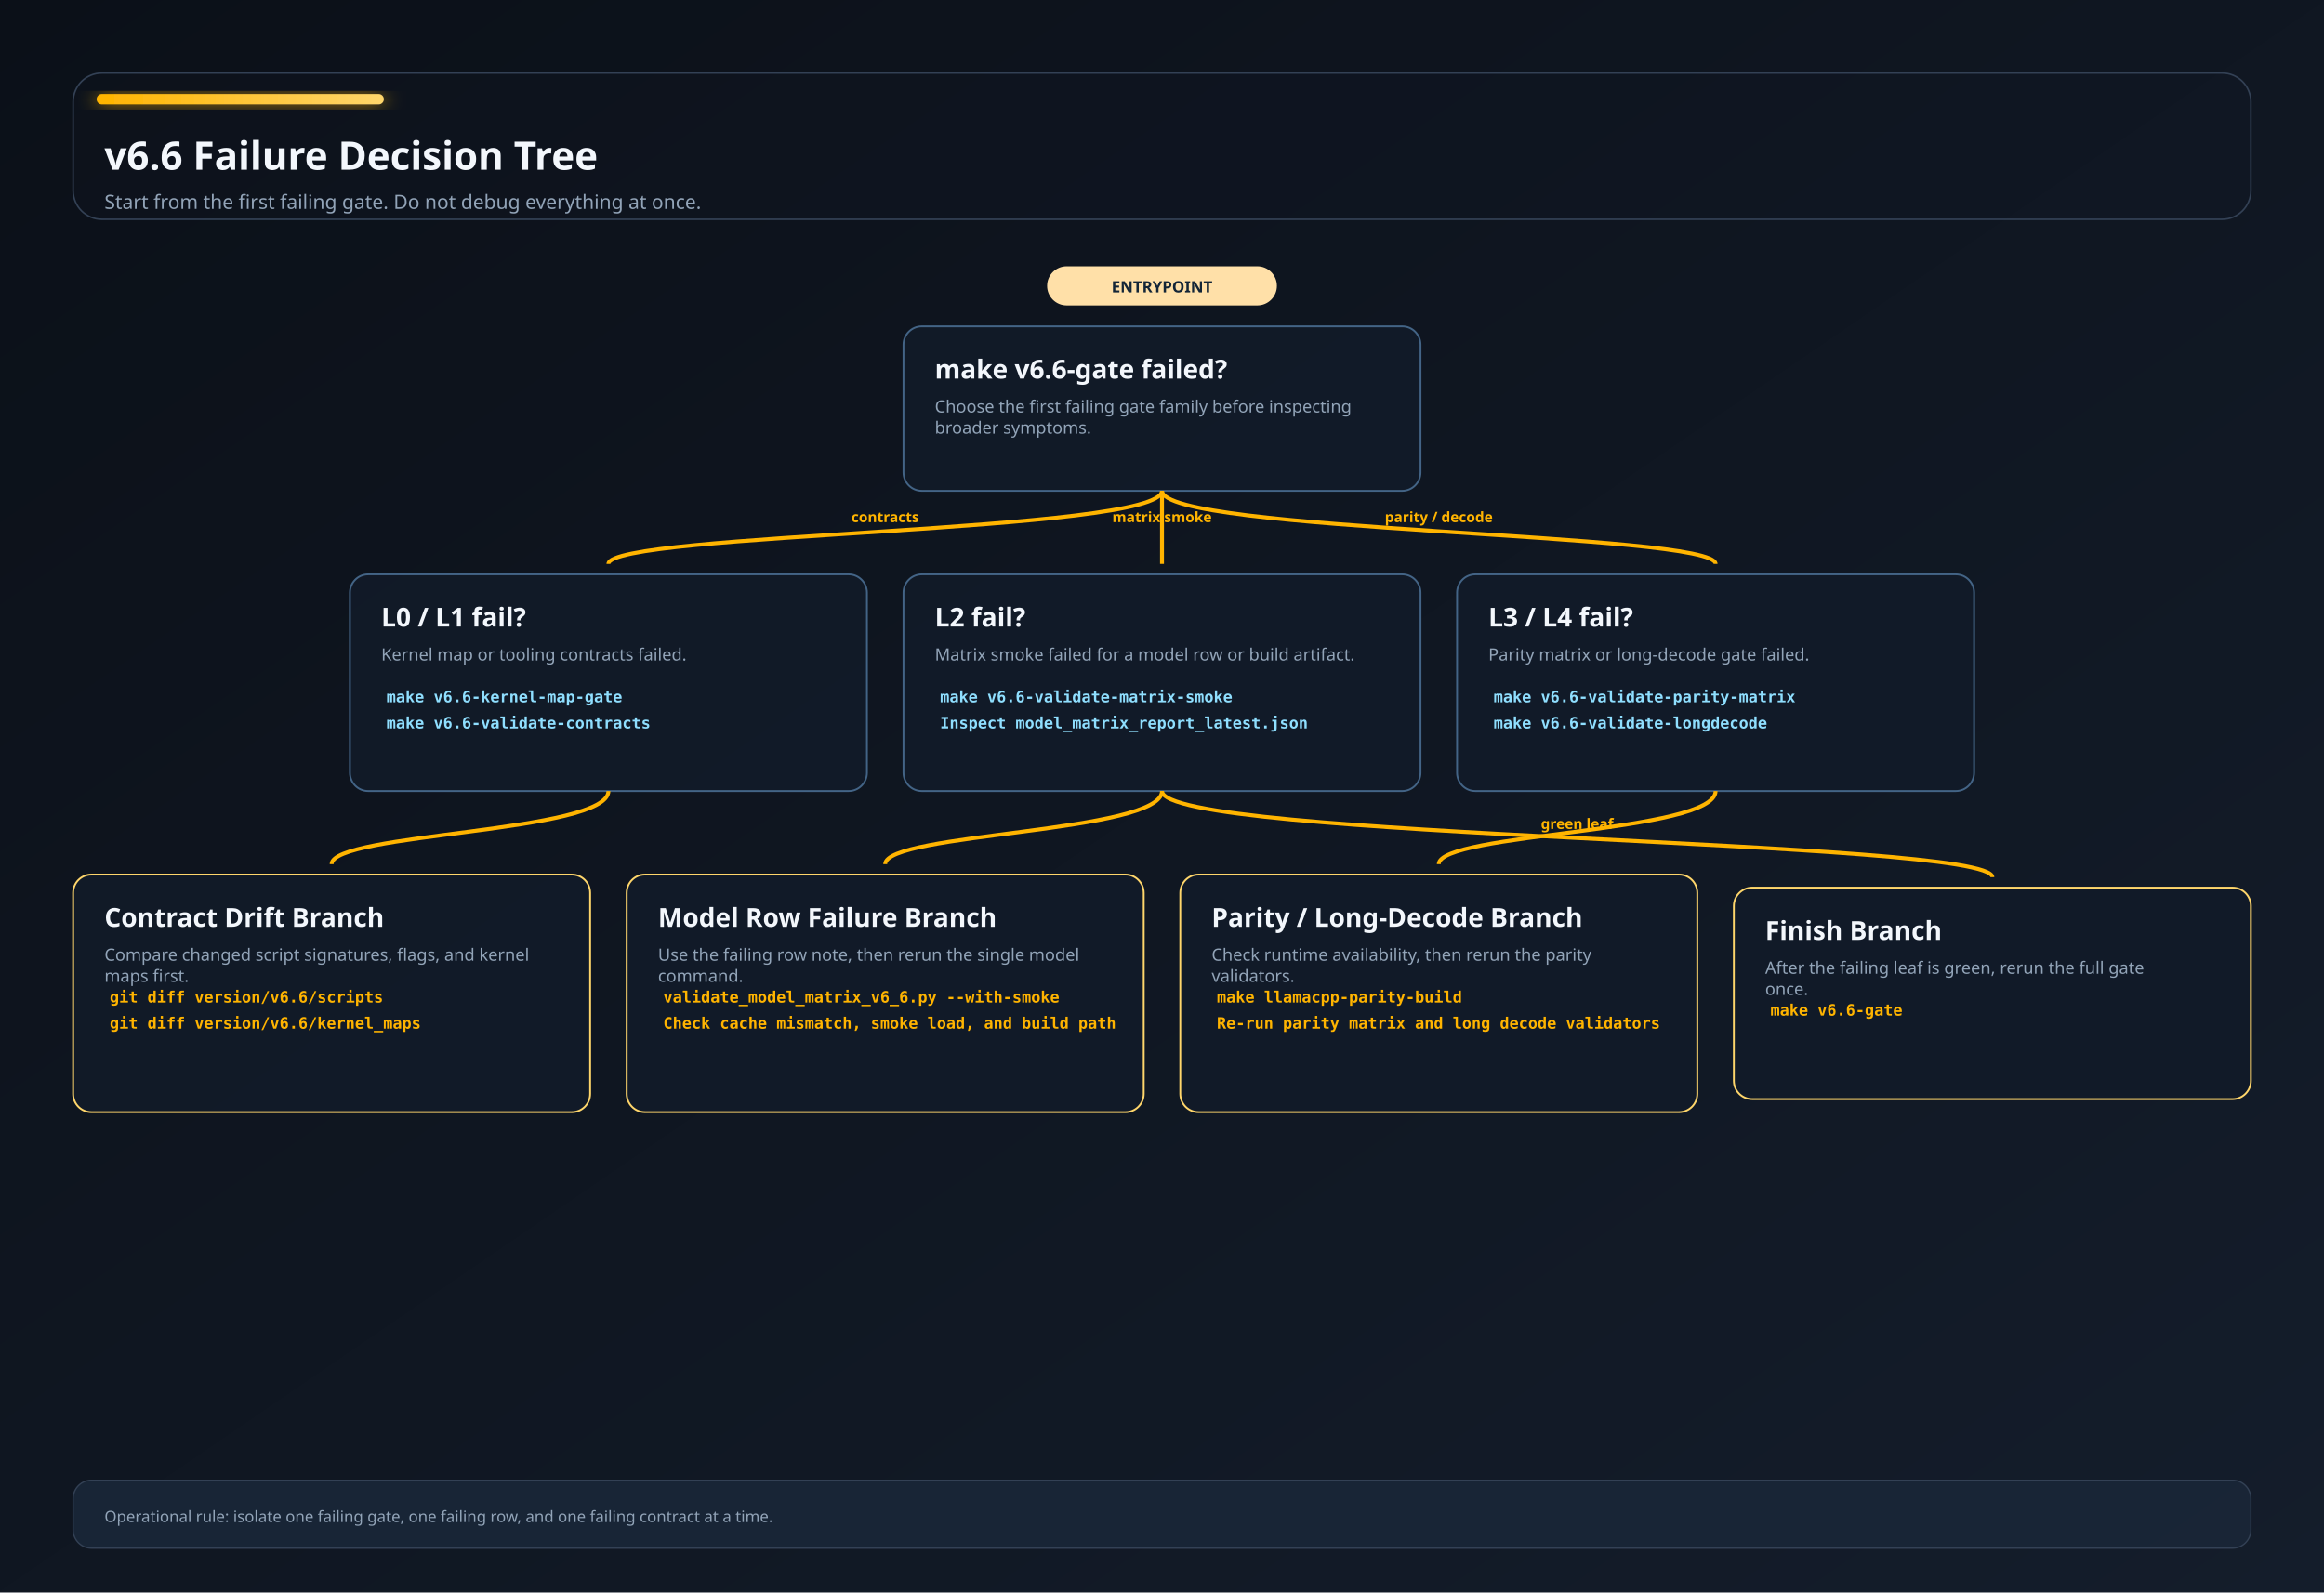
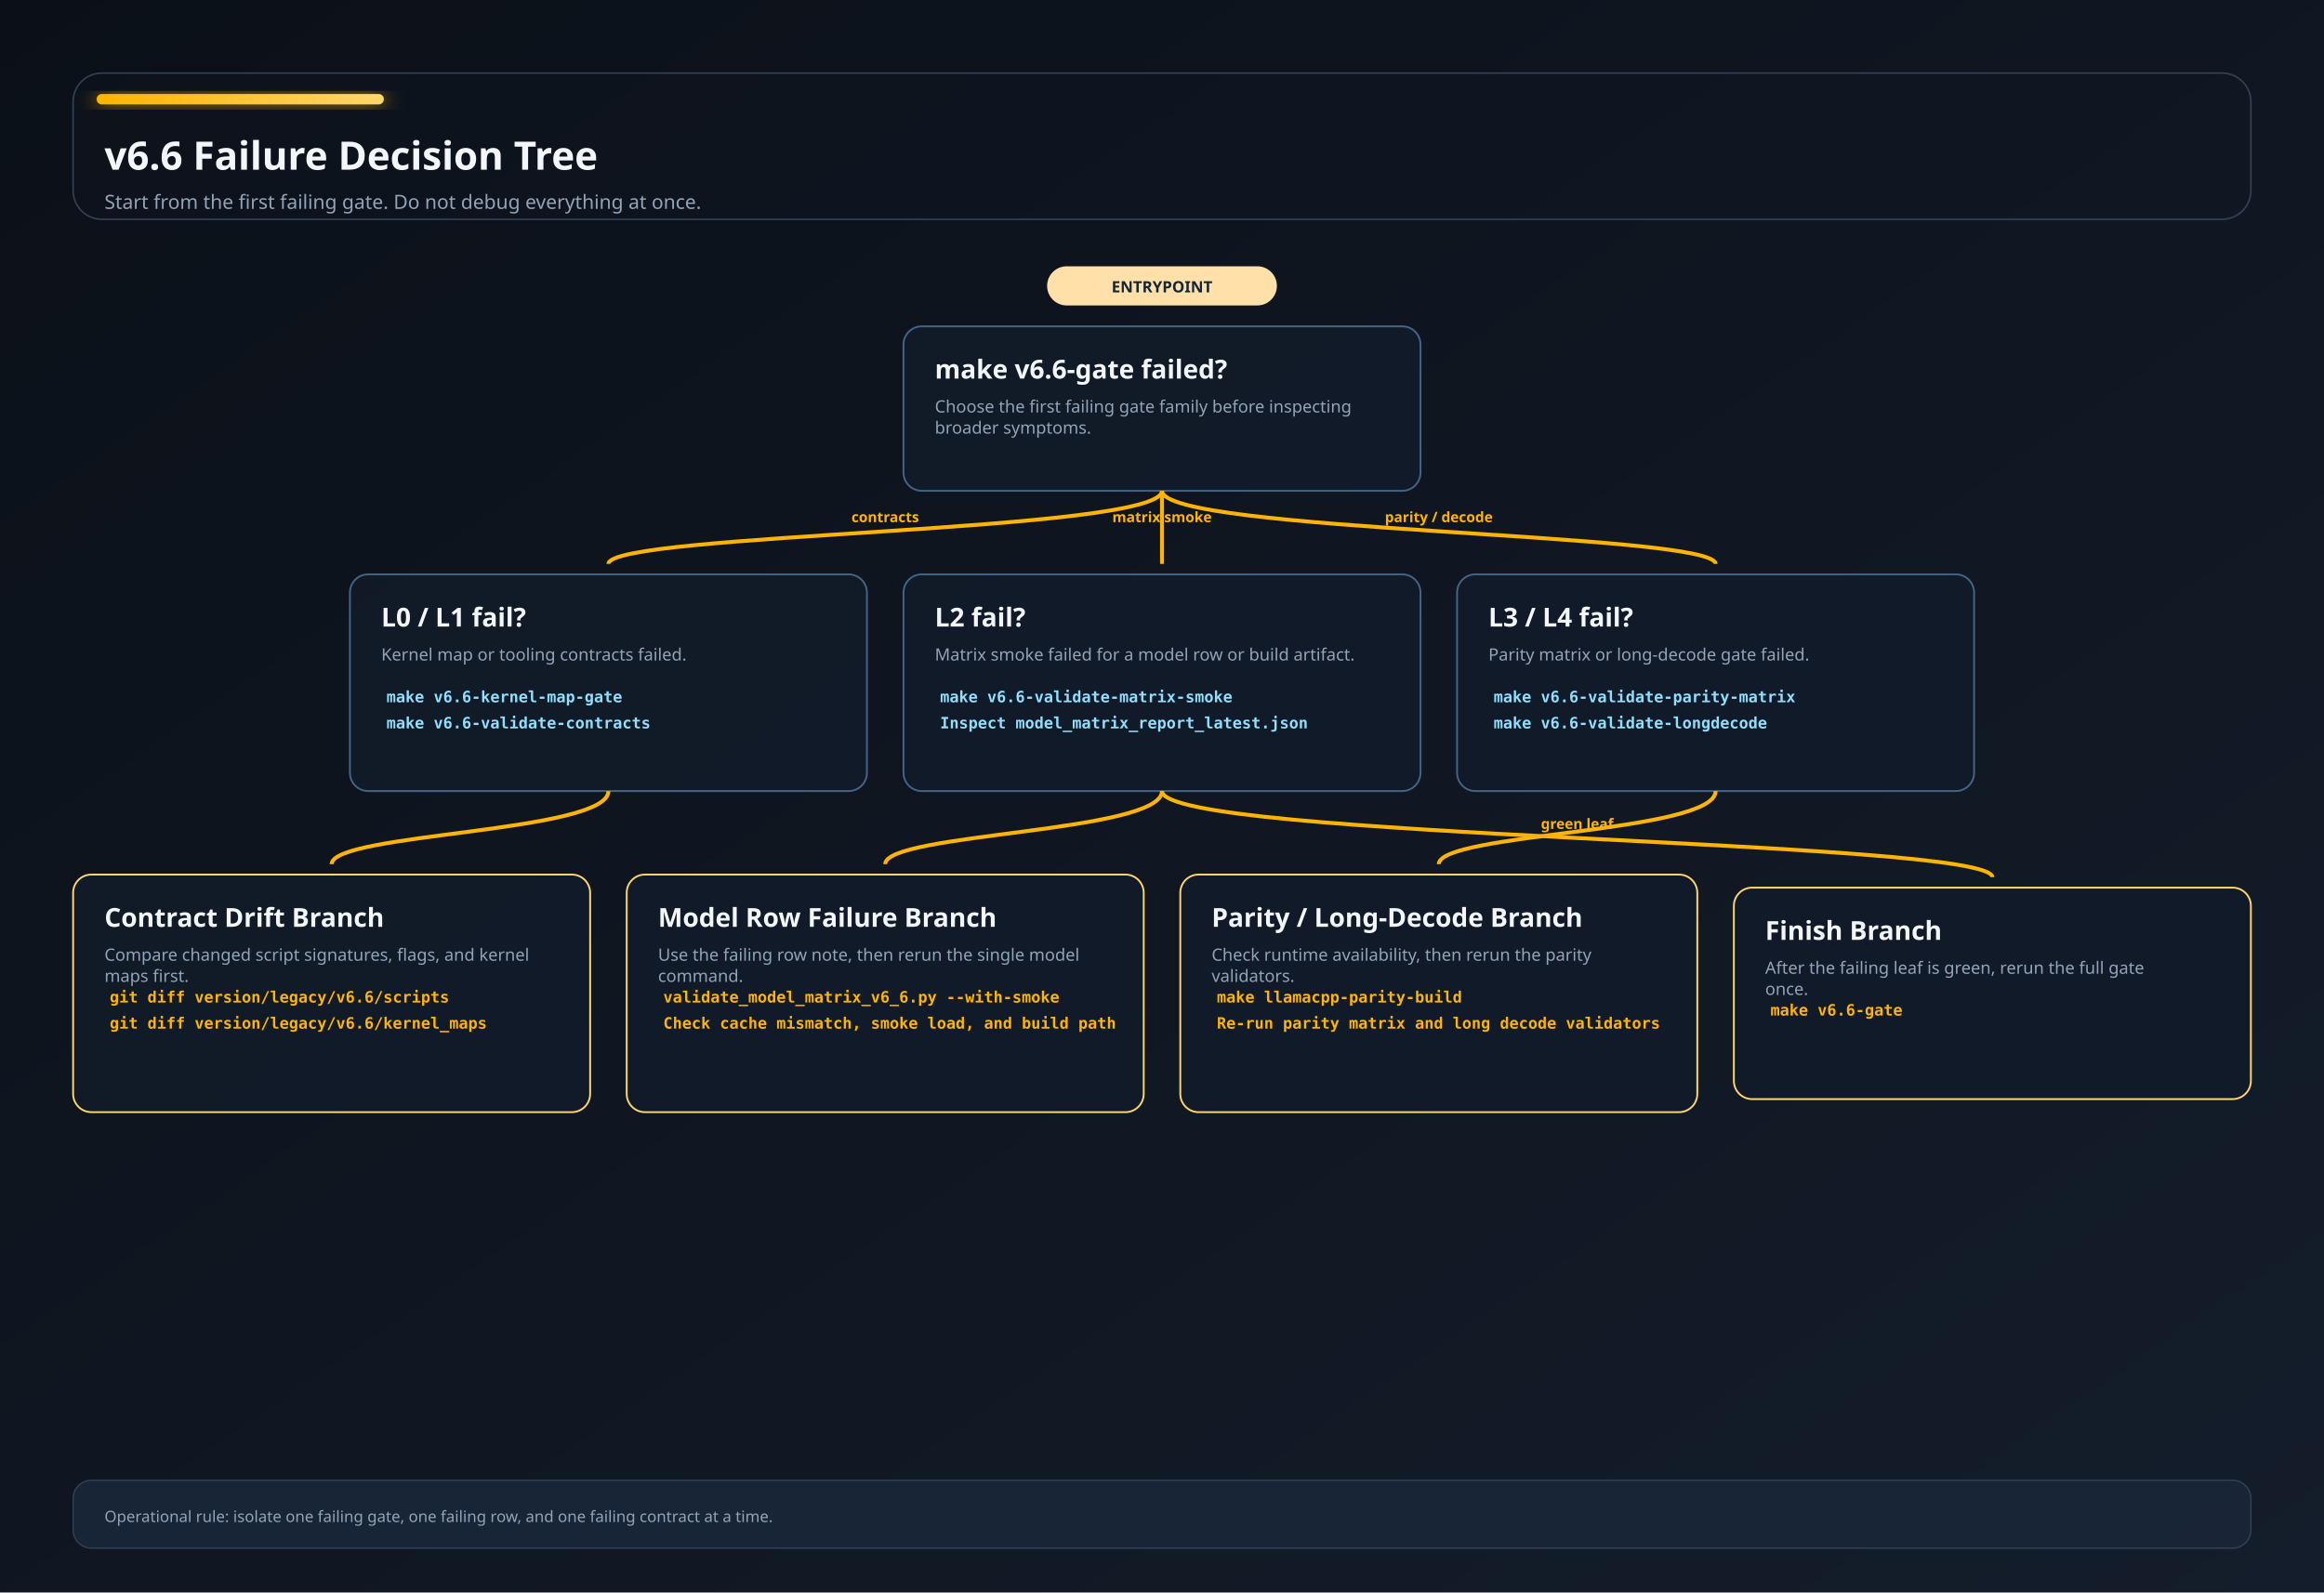
<svg xmlns="http://www.w3.org/2000/svg" width="1780" height="1220" viewBox="0 0 1780 1220">
  <defs>
    <linearGradient id="bgGrad" x1="0%" y1="0%" x2="100%" y2="100%">
      <stop offset="0%" stop-color="#0b1018" />
      <stop offset="100%" stop-color="#141d2b" />
    </linearGradient>
    <linearGradient id="heroGrad" x1="0%" y1="0%" x2="100%" y2="0%">
      <stop offset="0%" stop-color="#ffb400" />
      <stop offset="100%" stop-color="#ffd66b" />
    </linearGradient>
    <linearGradient id="panelGrad" x1="0%" y1="0%" x2="0%" y2="100%">
      <stop offset="0%" stop-color="#121b29" />
      <stop offset="100%" stop-color="#192638" />
    </linearGradient>
    <filter id="softShadow" x="-20%" y="-20%" width="140%" height="160%">
      <feDropShadow dx="0" dy="12" stdDeviation="16" flood-color="rgba(2,6,23,0.46)" />
    </filter>
    <filter id="accentGlow" x="-30%" y="-30%" width="160%" height="180%">
      <feDropShadow dx="0" dy="0" stdDeviation="8" flood-color="#ffb400" />
    </filter>
  </defs>
  <rect x="0" y="0" width="1780" height="1220" fill="url(#bgGrad)" />
  <rect x="56.0" y="56.0" width="1668.0" height="112" rx="22" fill="#121b29" fill-opacity="0.18" stroke="#334155" stroke-width="1.2" />
  <rect x="74.0" y="72.0" width="220" height="8" rx="4" fill="url(#heroGrad)" filter="url(#accentGlow)" />
  <text x="80.0" y="130.0" fill="#f3f7fc" font-size="30" font-weight="700" text-anchor="start" font-family="IBM Plex Sans, Segoe UI, sans-serif">
    <tspan x="80.0" dy="0">v6.6 Failure Decision Tree</tspan>
  </text>
  <text x="80.0" y="160.0" fill="#92a4b8" font-size="15" font-weight="500" text-anchor="start" font-family="IBM Plex Sans, Segoe UI, sans-serif">
    <tspan x="80.0" dy="0">Start from the first failing gate. Do not debug everything at once.</tspan>
  </text>
  <rect x="802.0" y="204.0" width="176" height="30" rx="15" fill="#ffe0a8" stroke="none" />
  <text x="890.0" y="224.0" fill="#132537" font-size="12" font-weight="700" text-anchor="middle" font-family="IBM Plex Sans, Segoe UI, sans-serif">
    <tspan x="890.0" dy="0">ENTRYPOINT</tspan>
  </text>
  <g class="decision-box">
    <rect x="692.0" y="250.0" width="396.0" height="126.0" rx="14" fill="#121b29" fill-opacity="0.92" stroke="#436486" stroke-width="1.4" />
    <text x="716.0" y="290.0" fill="#f3f7fc" font-size="20" font-weight="700" text-anchor="start" font-family="IBM Plex Sans, Segoe UI, sans-serif">
      <tspan x="716.0" dy="0">make v6.6-gate failed?</tspan>
    </text>
    <text x="716.0" y="316.0" fill="#92a4b8" font-size="13" font-weight="500" text-anchor="start" font-family="IBM Plex Sans, Segoe UI, sans-serif">
      <tspan x="716.0" dy="0">Choose the first failing gate family before inspecting</tspan>
      <tspan x="716.0" dy="16.2">broader symptoms.</tspan>
    </text>
  </g>
  <g class="decision-box">
    <rect x="268.0" y="440.0" width="396.0" height="166.0" rx="14" fill="#121b29" fill-opacity="0.92" stroke="#436486" stroke-width="1.4" />
    <text x="292.0" y="480.0" fill="#f3f7fc" font-size="20" font-weight="700" text-anchor="start" font-family="IBM Plex Sans, Segoe UI, sans-serif">
      <tspan x="292.0" dy="0">L0 / L1 fail?</tspan>
    </text>
    <text x="292.0" y="506.0" fill="#92a4b8" font-size="13" font-weight="500" text-anchor="start" font-family="IBM Plex Sans, Segoe UI, sans-serif">
      <tspan x="292.0" dy="0">Kernel map or tooling contracts failed.</tspan>
    </text>
    <text x="296.0" y="538.0" fill="#8fdfff" font-size="12" font-weight="700" text-anchor="start" font-family="IBM Plex Mono, SFMono-Regular, monospace">
      <tspan x="296.0" dy="0">make v6.6-kernel-map-gate</tspan>
    </text>
    <text x="296.0" y="558.0" fill="#8fdfff" font-size="12" font-weight="700" text-anchor="start" font-family="IBM Plex Mono, SFMono-Regular, monospace">
      <tspan x="296.0" dy="0">make v6.6-validate-contracts</tspan>
    </text>
  </g>
  <g class="decision-box">
    <rect x="692.0" y="440.0" width="396.0" height="166.0" rx="14" fill="#121b29" fill-opacity="0.92" stroke="#436486" stroke-width="1.4" />
    <text x="716.0" y="480.0" fill="#f3f7fc" font-size="20" font-weight="700" text-anchor="start" font-family="IBM Plex Sans, Segoe UI, sans-serif">
      <tspan x="716.0" dy="0">L2 fail?</tspan>
    </text>
    <text x="716.0" y="506.0" fill="#92a4b8" font-size="13" font-weight="500" text-anchor="start" font-family="IBM Plex Sans, Segoe UI, sans-serif">
      <tspan x="716.0" dy="0">Matrix smoke failed for a model row or build artifact.</tspan>
    </text>
    <text x="720.0" y="538.0" fill="#8fdfff" font-size="12" font-weight="700" text-anchor="start" font-family="IBM Plex Mono, SFMono-Regular, monospace">
      <tspan x="720.0" dy="0">make v6.6-validate-matrix-smoke</tspan>
    </text>
    <text x="720.0" y="558.0" fill="#8fdfff" font-size="12" font-weight="700" text-anchor="start" font-family="IBM Plex Mono, SFMono-Regular, monospace">
      <tspan x="720.0" dy="0">Inspect model_matrix_report_latest.json</tspan>
    </text>
  </g>
  <g class="decision-box">
    <rect x="1116.0" y="440.0" width="396.0" height="166.0" rx="14" fill="#121b29" fill-opacity="0.92" stroke="#436486" stroke-width="1.4" />
    <text x="1140.0" y="480.0" fill="#f3f7fc" font-size="20" font-weight="700" text-anchor="start" font-family="IBM Plex Sans, Segoe UI, sans-serif">
      <tspan x="1140.0" dy="0">L3 / L4 fail?</tspan>
    </text>
    <text x="1140.0" y="506.0" fill="#92a4b8" font-size="13" font-weight="500" text-anchor="start" font-family="IBM Plex Sans, Segoe UI, sans-serif">
      <tspan x="1140.0" dy="0">Parity matrix or long-decode gate failed.</tspan>
    </text>
    <text x="1144.0" y="538.0" fill="#8fdfff" font-size="12" font-weight="700" text-anchor="start" font-family="IBM Plex Mono, SFMono-Regular, monospace">
      <tspan x="1144.0" dy="0">make v6.6-validate-parity-matrix</tspan>
    </text>
    <text x="1144.0" y="558.0" fill="#8fdfff" font-size="12" font-weight="700" text-anchor="start" font-family="IBM Plex Mono, SFMono-Regular, monospace">
      <tspan x="1144.0" dy="0">make v6.6-validate-longdecode</tspan>
    </text>
  </g>
  <g class="decision-box">
    <rect x="56.0" y="670.0" width="396.0" height="182.0" rx="14" fill="#121b29" fill-opacity="0.92" stroke="#ffd66b" stroke-width="1.4" />
    <text x="80.0" y="710.0" fill="#f3f7fc" font-size="20" font-weight="700" text-anchor="start" font-family="IBM Plex Sans, Segoe UI, sans-serif">
      <tspan x="80.0" dy="0">Contract Drift Branch</tspan>
    </text>
    <text x="80.0" y="736.0" fill="#92a4b8" font-size="13" font-weight="500" text-anchor="start" font-family="IBM Plex Sans, Segoe UI, sans-serif">
      <tspan x="80.0" dy="0">Compare changed script signatures, flags, and kernel</tspan>
      <tspan x="80.0" dy="16.2">maps first.</tspan>
    </text>
    <text x="84.0" y="768.0" fill="#ffb400" font-size="12" font-weight="700" text-anchor="start" font-family="IBM Plex Mono, SFMono-Regular, monospace">
-       <tspan x="84.0" dy="0">git diff version/v6.6/scripts</tspan>
+       <tspan x="84.0" dy="0">git diff version/legacy/v6.6/scripts</tspan>
    </text>
    <text x="84.0" y="788.0" fill="#ffb400" font-size="12" font-weight="700" text-anchor="start" font-family="IBM Plex Mono, SFMono-Regular, monospace">
-       <tspan x="84.0" dy="0">git diff version/v6.6/kernel_maps</tspan>
+       <tspan x="84.0" dy="0">git diff version/legacy/v6.6/kernel_maps</tspan>
    </text>
  </g>
  <g class="decision-box">
    <rect x="480.0" y="670.0" width="396.0" height="182.0" rx="14" fill="#121b29" fill-opacity="0.92" stroke="#ffd66b" stroke-width="1.4" />
    <text x="504.0" y="710.0" fill="#f3f7fc" font-size="20" font-weight="700" text-anchor="start" font-family="IBM Plex Sans, Segoe UI, sans-serif">
      <tspan x="504.0" dy="0">Model Row Failure Branch</tspan>
    </text>
    <text x="504.0" y="736.0" fill="#92a4b8" font-size="13" font-weight="500" text-anchor="start" font-family="IBM Plex Sans, Segoe UI, sans-serif">
      <tspan x="504.0" dy="0">Use the failing row note, then rerun the single model</tspan>
      <tspan x="504.0" dy="16.2">command.</tspan>
    </text>
    <text x="508.0" y="768.0" fill="#ffb400" font-size="12" font-weight="700" text-anchor="start" font-family="IBM Plex Mono, SFMono-Regular, monospace">
      <tspan x="508.0" dy="0">validate_model_matrix_v6_6.py --with-smoke</tspan>
    </text>
    <text x="508.0" y="788.0" fill="#ffb400" font-size="12" font-weight="700" text-anchor="start" font-family="IBM Plex Mono, SFMono-Regular, monospace">
      <tspan x="508.0" dy="0">Check cache mismatch, smoke load, and build path</tspan>
    </text>
  </g>
  <g class="decision-box">
    <rect x="904.0" y="670.0" width="396.0" height="182.0" rx="14" fill="#121b29" fill-opacity="0.92" stroke="#ffd66b" stroke-width="1.4" />
    <text x="928.0" y="710.0" fill="#f3f7fc" font-size="20" font-weight="700" text-anchor="start" font-family="IBM Plex Sans, Segoe UI, sans-serif">
      <tspan x="928.0" dy="0">Parity / Long-Decode Branch</tspan>
    </text>
    <text x="928.0" y="736.0" fill="#92a4b8" font-size="13" font-weight="500" text-anchor="start" font-family="IBM Plex Sans, Segoe UI, sans-serif">
      <tspan x="928.0" dy="0">Check runtime availability, then rerun the parity</tspan>
      <tspan x="928.0" dy="16.2">validators.</tspan>
    </text>
    <text x="932.0" y="768.0" fill="#ffb400" font-size="12" font-weight="700" text-anchor="start" font-family="IBM Plex Mono, SFMono-Regular, monospace">
      <tspan x="932.0" dy="0">make llamacpp-parity-build</tspan>
    </text>
    <text x="932.0" y="788.0" fill="#ffb400" font-size="12" font-weight="700" text-anchor="start" font-family="IBM Plex Mono, SFMono-Regular, monospace">
      <tspan x="932.0" dy="0">Re-run parity matrix and long decode validators</tspan>
    </text>
  </g>
  <g class="decision-box">
    <rect x="1328.0" y="680.0" width="396.0" height="162.0" rx="14" fill="#121b29" fill-opacity="0.92" stroke="#ffd66b" stroke-width="1.4" />
    <text x="1352.0" y="720.0" fill="#f3f7fc" font-size="20" font-weight="700" text-anchor="start" font-family="IBM Plex Sans, Segoe UI, sans-serif">
      <tspan x="1352.0" dy="0">Finish Branch</tspan>
    </text>
    <text x="1352.0" y="746.0" fill="#92a4b8" font-size="13" font-weight="500" text-anchor="start" font-family="IBM Plex Sans, Segoe UI, sans-serif">
      <tspan x="1352.0" dy="0">After the failing leaf is green, rerun the full gate</tspan>
      <tspan x="1352.0" dy="16.2">once.</tspan>
    </text>
    <text x="1356.0" y="778.0" fill="#ffb400" font-size="12" font-weight="700" text-anchor="start" font-family="IBM Plex Mono, SFMono-Regular, monospace">
      <tspan x="1356.0" dy="0">make v6.6-gate</tspan>
    </text>
  </g>
  <g class="tree-connectors">
    <path d="M 890.0 376.0 C 890.0 408.0, 466.0 408.0, 466.0 432.0" stroke="#ffb400" stroke-width="3" fill="none" />
    <text x="678.0" y="400.0" fill="#ffb400" font-size="11" font-weight="700" text-anchor="middle" font-family="IBM Plex Sans, Segoe UI, sans-serif">
      <tspan x="678.0" dy="0">contracts</tspan>
    </text>
    <path d="M 890.0 376.0 C 890.0 408.0, 890.0 408.0, 890.0 432.0" stroke="#ffb400" stroke-width="3" fill="none" />
    <text x="890.0" y="400.0" fill="#ffb400" font-size="11" font-weight="700" text-anchor="middle" font-family="IBM Plex Sans, Segoe UI, sans-serif">
      <tspan x="890.0" dy="0">matrix smoke</tspan>
    </text>
    <path d="M 890.0 376.0 C 890.0 408.0, 1314.0 408.0, 1314.0 432.0" stroke="#ffb400" stroke-width="3" fill="none" />
    <text x="1102.0" y="400.0" fill="#ffb400" font-size="11" font-weight="700" text-anchor="middle" font-family="IBM Plex Sans, Segoe UI, sans-serif">
      <tspan x="1102.0" dy="0">parity / decode</tspan>
    </text>
    <path d="M 890.0 606.0 C 890.0 643.0, 1526.0 643.0, 1526.0 672.0" stroke="#ffb400" stroke-width="3" fill="none" />
    <text x="1208.0" y="635.0" fill="#ffb400" font-size="11" font-weight="700" text-anchor="middle" font-family="IBM Plex Sans, Segoe UI, sans-serif">
      <tspan x="1208.0" dy="0">green leaf</tspan>
    </text>
    <path d="M 466.0 606.0 C 466.0 638.0, 254.0 638.0, 254.0 662.0" stroke="#ffb400" stroke-width="3" fill="none" />
    <path d="M 890.0 606.0 C 890.0 638.0, 678.0 638.0, 678.0 662.0" stroke="#ffb400" stroke-width="3" fill="none" />
    <path d="M 1314.0 606.0 C 1314.0 638.0, 1102.0 638.0, 1102.0 662.0" stroke="#ffb400" stroke-width="3" fill="none" />
  </g>
  <rect x="56.0" y="1134.0" width="1668.0" height="52" rx="14" fill="#192638" fill-opacity="0.92" stroke="#334155" stroke-width="1" />
  <text x="80.0" y="1166.0" fill="#92a4b8" font-size="12" font-weight="500" text-anchor="start" font-family="IBM Plex Sans, Segoe UI, sans-serif">
    <tspan x="80.0" dy="0">Operational rule: isolate one failing gate, one failing row, and one failing contract at a time.</tspan>
  </text>
</svg>
